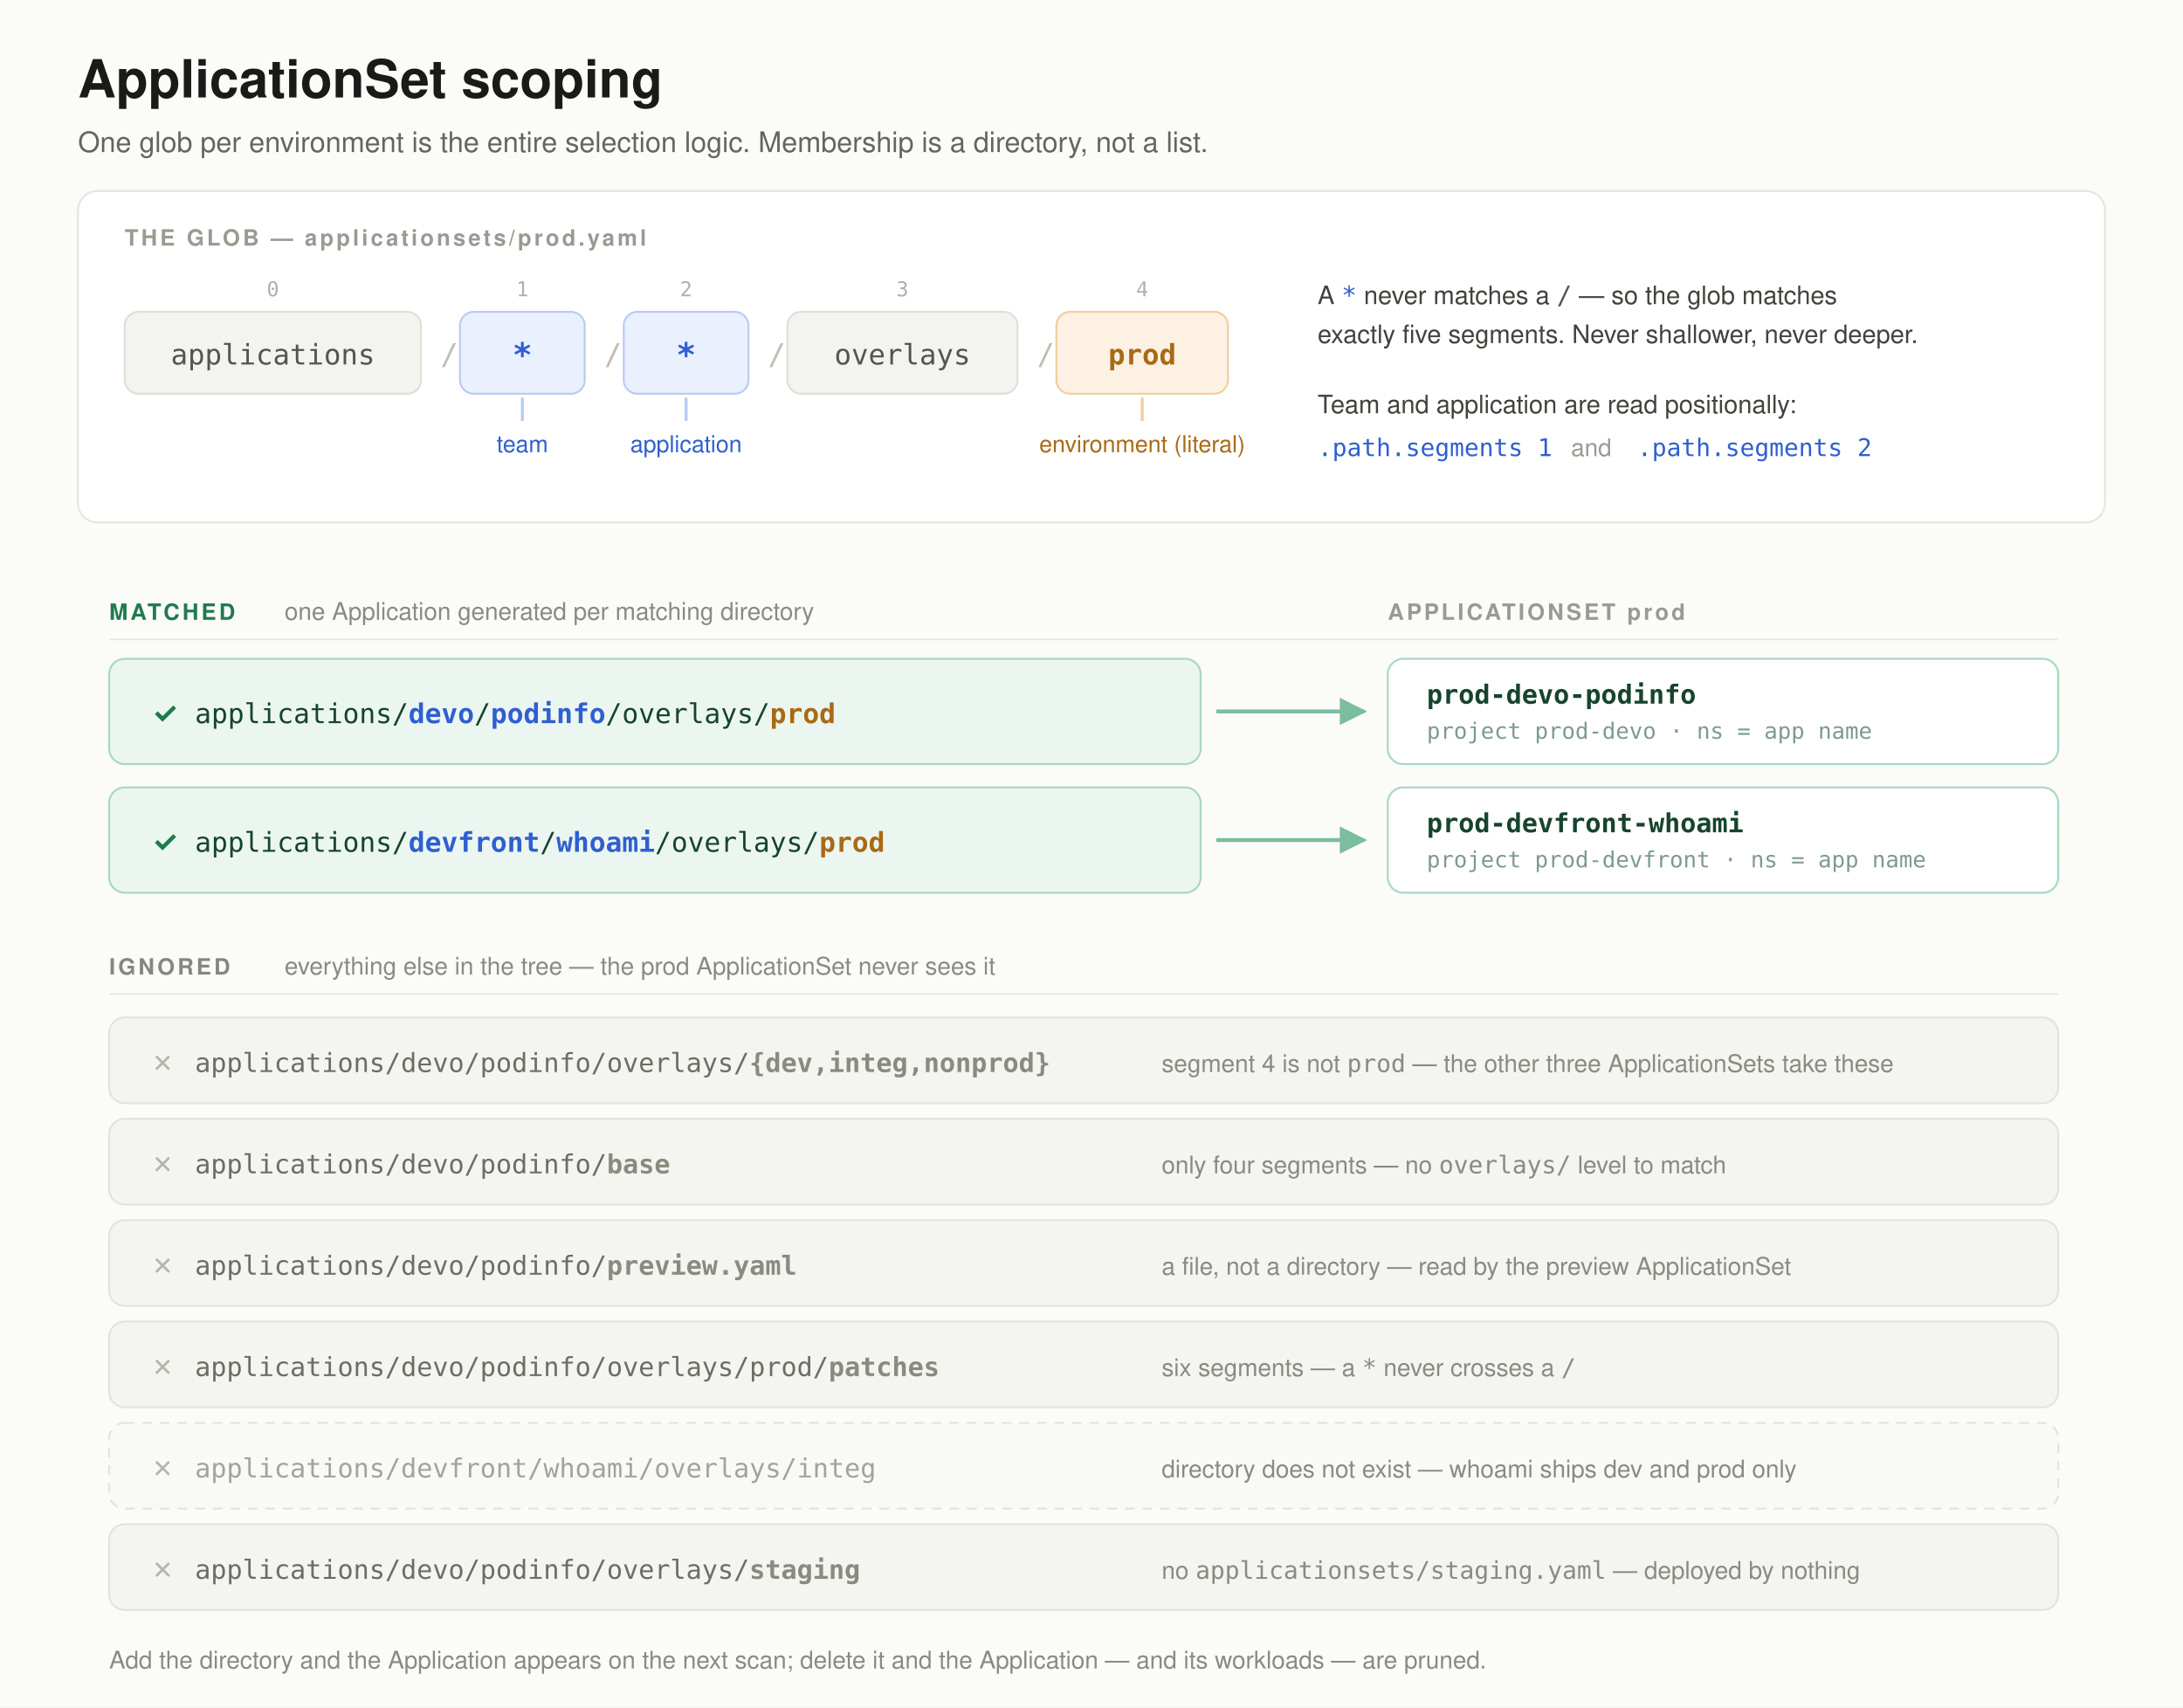
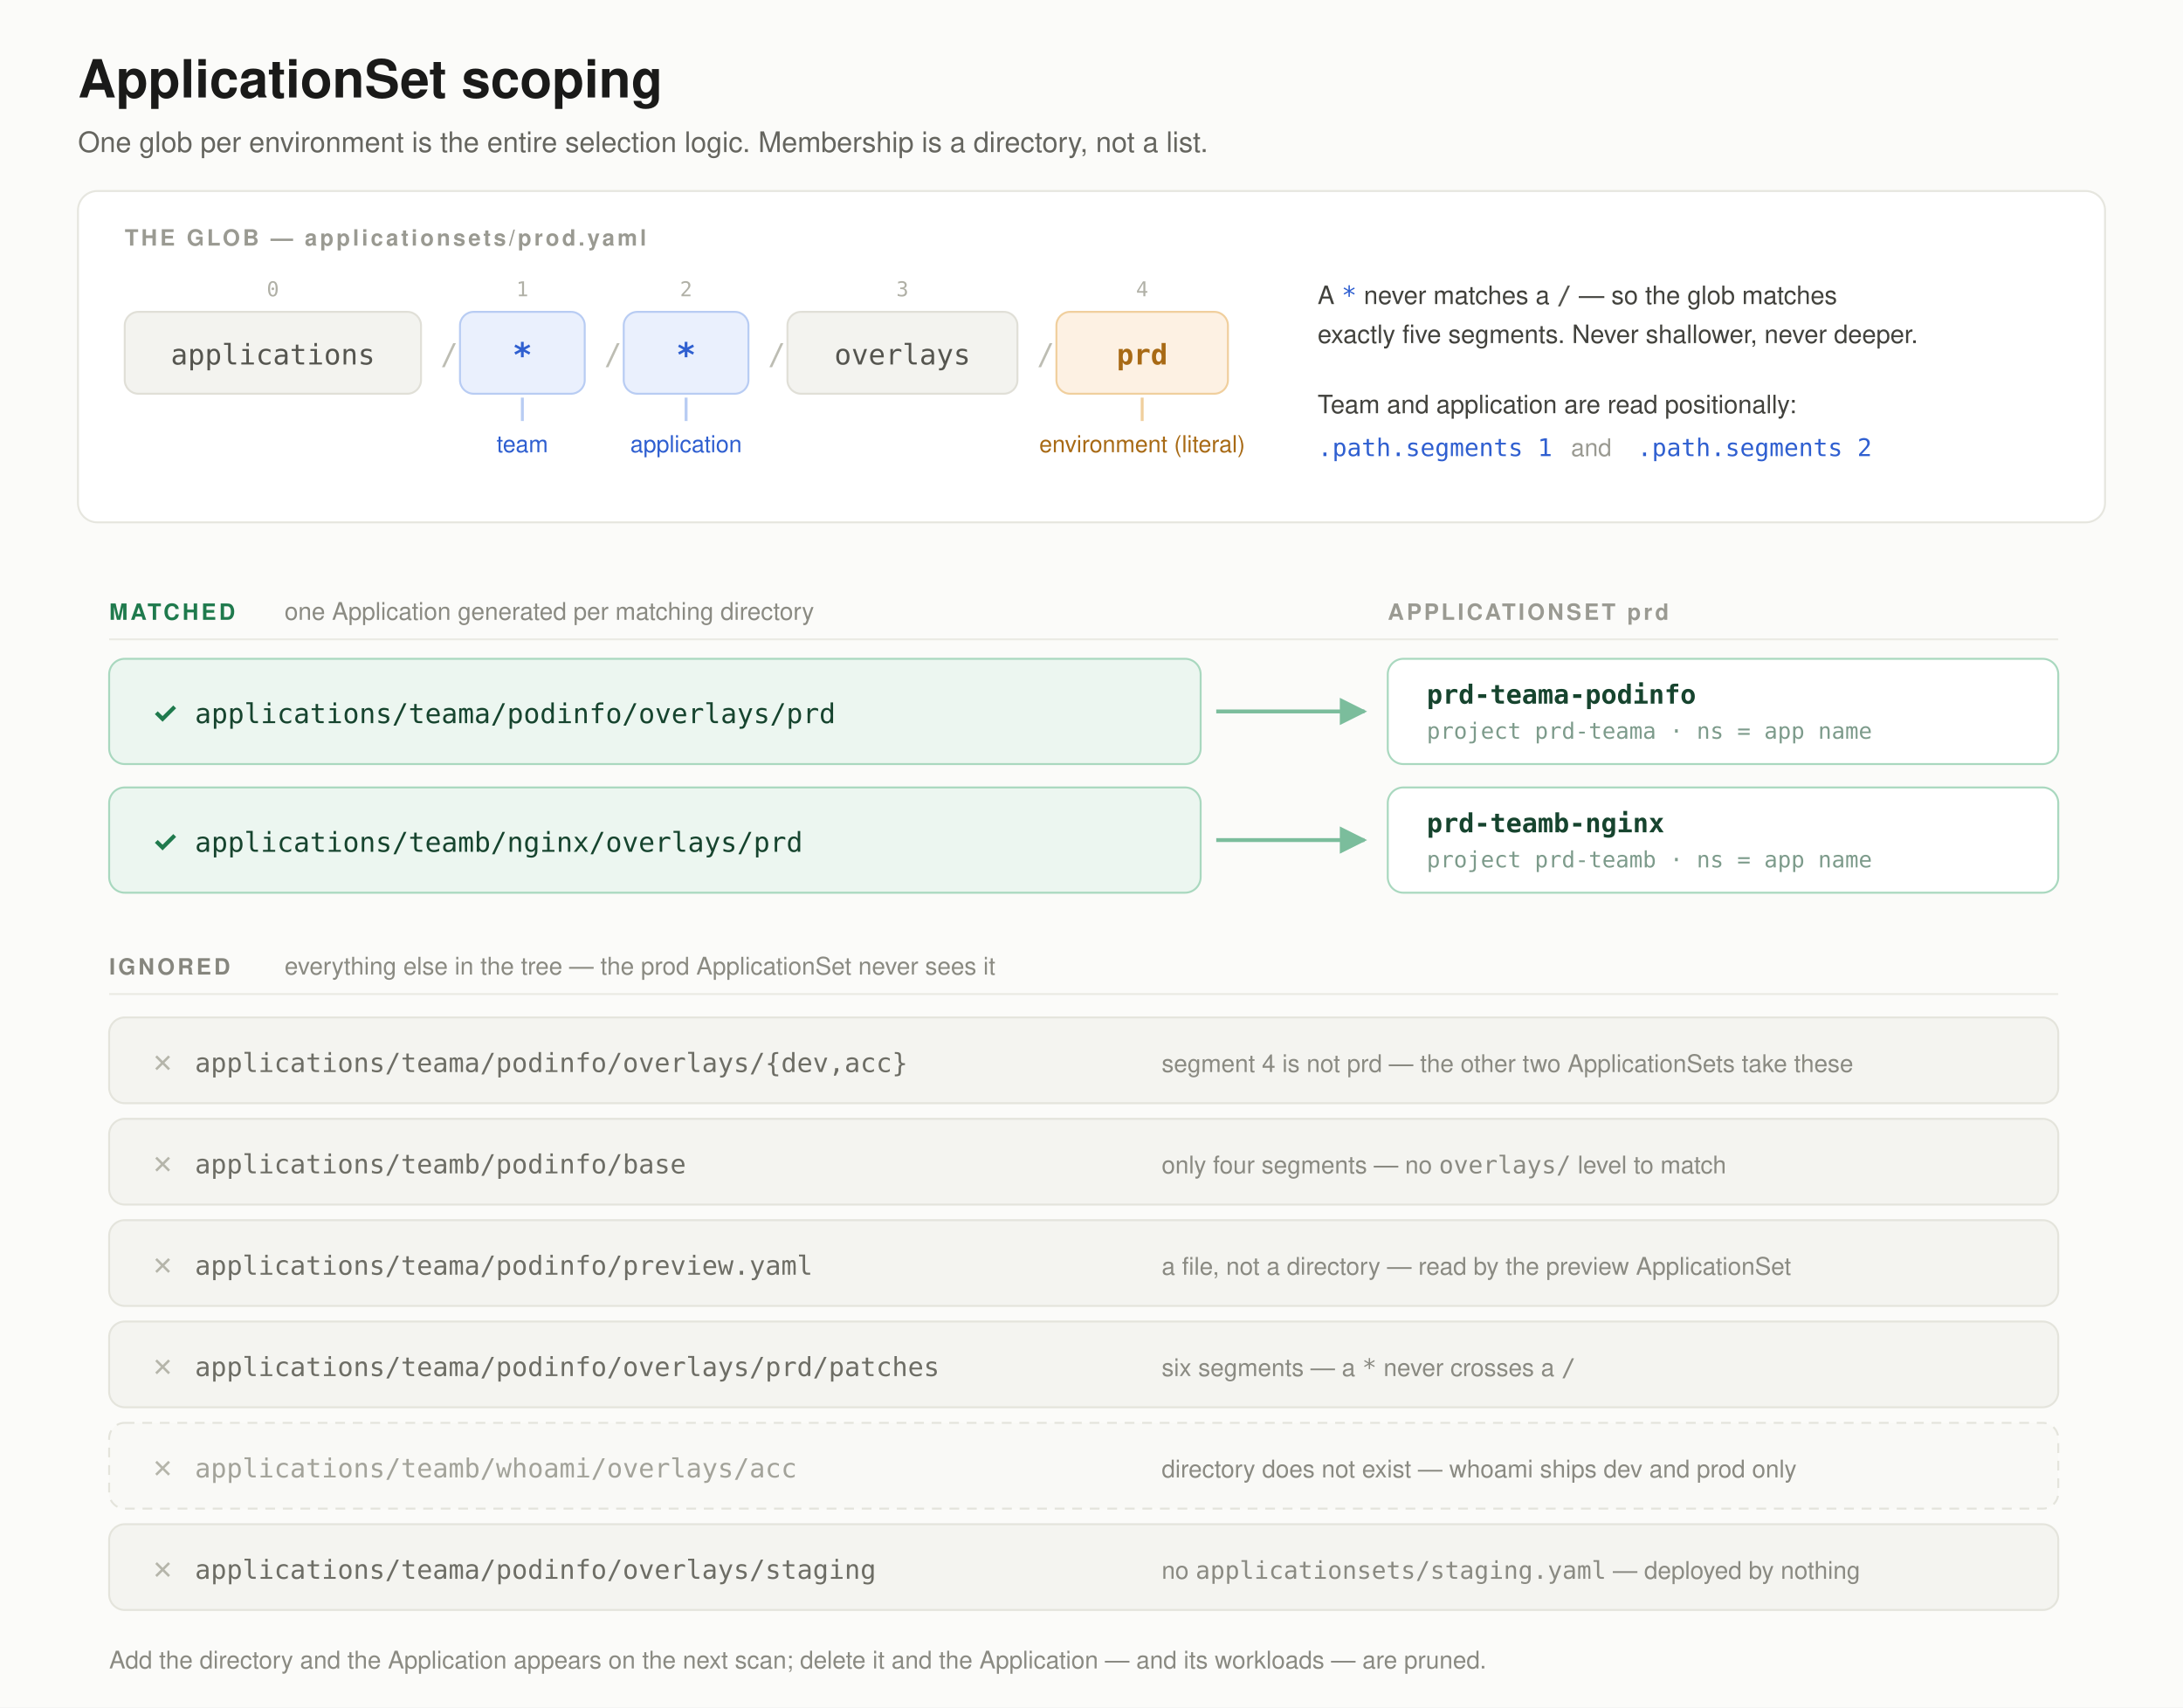
- <svg xmlns="http://www.w3.org/2000/svg" viewBox="0 0 1120 876" width="1120" height="876" role="img" aria-labelledby="t d">
-   <defs>
+ <svg xmlns="http://www.w3.org/2000/svg" viewBox="0 0 1120 876" width="1120" height="876" role="img" aria-labelledby="t d" version="1.1" id="svg60">
+   <defs id="defs1">
    <marker id="arrow" viewBox="0 0 10 10" refX="9" refY="5" markerWidth="7" markerHeight="7" orient="auto-start-reverse">
-       <path d="M 0 0 L 10 5 L 0 10 z" fill="#7bbd9c" />
+       <path d="M 0 0 L 10 5 L 0 10 z" fill="#7bbd9c" id="path1" />
    </marker>
  </defs>
-   <rect x="0" y="0" width="1120" height="876" fill="#fbfbf9" />
-   <text x="40" y="50" font-family="-apple-system, BlinkMacSystemFont, Segoe UI, Helvetica, Arial, sans-serif" font-size="27" font-weight="700" fill="#1a1a19">ApplicationSet scoping</text>
-   <text x="40" y="78" font-family="-apple-system, BlinkMacSystemFont, Segoe UI, Helvetica, Arial, sans-serif" font-size="14.5" fill="#65655f">One glob per environment is the entire selection logic. Membership is a directory, not a list.</text>
-   <rect x="40" y="98" width="1040" height="170" rx="10" fill="#ffffff" stroke="#e6e6df" />
-   <text x="64" y="126" font-family="-apple-system, BlinkMacSystemFont, Segoe UI, Helvetica, Arial, sans-serif" font-size="11.5" font-weight="700" letter-spacing="1.4" fill="#9a9a92">THE GLOB — applicationsets/prod.yaml</text>
-   <text x="140" y="152" text-anchor="middle" font-family="ui-monospace, SFMono-Regular, Menlo, Consolas, monospace" font-size="10.5" fill="#b0b0a6">0</text>
-   <text x="268" y="152" text-anchor="middle" font-family="ui-monospace, SFMono-Regular, Menlo, Consolas, monospace" font-size="10.5" fill="#b0b0a6">1</text>
-   <text x="352" y="152" text-anchor="middle" font-family="ui-monospace, SFMono-Regular, Menlo, Consolas, monospace" font-size="10.5" fill="#b0b0a6">2</text>
-   <text x="463" y="152" text-anchor="middle" font-family="ui-monospace, SFMono-Regular, Menlo, Consolas, monospace" font-size="10.5" fill="#b0b0a6">3</text>
-   <text x="586" y="152" text-anchor="middle" font-family="ui-monospace, SFMono-Regular, Menlo, Consolas, monospace" font-size="10.5" fill="#b0b0a6">4</text>
-   <rect x="64" y="160" width="152" height="42" rx="7" fill="#f3f3ef" stroke="#e0dfd7" />
-   <text x="140" y="187" text-anchor="middle" font-family="ui-monospace, SFMono-Regular, Menlo, Consolas, monospace" font-size="14.5" fill="#55554f">applications</text>
-   <text x="226" y="187" font-family="ui-monospace, SFMono-Regular, Menlo, Consolas, monospace" font-size="15" fill="#bdbdb3">/</text>
-   <rect x="236" y="160" width="64" height="42" rx="7" fill="#eaf0fd" stroke="#b8ccf3" />
-   <text x="268" y="188" text-anchor="middle" font-family="ui-monospace, SFMono-Regular, Menlo, Consolas, monospace" font-size="17" font-weight="700" fill="#2f5fd0">*</text>
-   <text x="310" y="187" font-family="ui-monospace, SFMono-Regular, Menlo, Consolas, monospace" font-size="15" fill="#bdbdb3">/</text>
-   <rect x="320" y="160" width="64" height="42" rx="7" fill="#eaf0fd" stroke="#b8ccf3" />
-   <text x="352" y="188" text-anchor="middle" font-family="ui-monospace, SFMono-Regular, Menlo, Consolas, monospace" font-size="17" font-weight="700" fill="#2f5fd0">*</text>
-   <text x="394" y="187" font-family="ui-monospace, SFMono-Regular, Menlo, Consolas, monospace" font-size="15" fill="#bdbdb3">/</text>
-   <rect x="404" y="160" width="118" height="42" rx="7" fill="#f3f3ef" stroke="#e0dfd7" />
-   <text x="463" y="187" text-anchor="middle" font-family="ui-monospace, SFMono-Regular, Menlo, Consolas, monospace" font-size="14.5" fill="#55554f">overlays</text>
-   <text x="532" y="187" font-family="ui-monospace, SFMono-Regular, Menlo, Consolas, monospace" font-size="15" fill="#bdbdb3">/</text>
-   <rect x="542" y="160" width="88" height="42" rx="7" fill="#fdf1e3" stroke="#f0cf9d" />
-   <text x="586" y="187" text-anchor="middle" font-family="ui-monospace, SFMono-Regular, Menlo, Consolas, monospace" font-size="14.5" font-weight="700" fill="#a86a15">prod</text>
-   <line x1="268" y1="204" x2="268" y2="216" stroke="#b8ccf3" stroke-width="1.5" />
-   <text x="268" y="232" text-anchor="middle" font-family="-apple-system, BlinkMacSystemFont, Segoe UI, Helvetica, Arial, sans-serif" font-size="12" fill="#2f5fd0">team</text>
-   <line x1="352" y1="204" x2="352" y2="216" stroke="#b8ccf3" stroke-width="1.5" />
-   <text x="352" y="232" text-anchor="middle" font-family="-apple-system, BlinkMacSystemFont, Segoe UI, Helvetica, Arial, sans-serif" font-size="12" fill="#2f5fd0">application</text>
-   <line x1="586" y1="204" x2="586" y2="216" stroke="#f0cf9d" stroke-width="1.5" />
-   <text x="586" y="232" text-anchor="middle" font-family="-apple-system, BlinkMacSystemFont, Segoe UI, Helvetica, Arial, sans-serif" font-size="12" fill="#a86a15">environment (literal)</text>
-   <text x="676" y="156" font-family="-apple-system, BlinkMacSystemFont, Segoe UI, Helvetica, Arial, sans-serif" font-size="13" fill="#42423d">A <tspan font-family="ui-monospace, SFMono-Regular, Menlo, Consolas, monospace" fill="#2f5fd0">*</tspan> never matches a <tspan font-family="ui-monospace, SFMono-Regular, Menlo, Consolas, monospace" fill="#55554f">/</tspan> — so the glob matches</text>
-   <text x="676" y="176" font-family="-apple-system, BlinkMacSystemFont, Segoe UI, Helvetica, Arial, sans-serif" font-size="13" fill="#42423d">exactly five segments. Never shallower, never deeper.</text>
-   <text x="676" y="212" font-family="-apple-system, BlinkMacSystemFont, Segoe UI, Helvetica, Arial, sans-serif" font-size="13" fill="#42423d">Team and application are read positionally:</text>
-   <text x="676" y="234" font-family="ui-monospace, SFMono-Regular, Menlo, Consolas, monospace" font-size="12.5" fill="#2f5fd0">.path.segments 1</text>
-   <text x="806" y="234" font-family="-apple-system, BlinkMacSystemFont, Segoe UI, Helvetica, Arial, sans-serif" font-size="12.5" fill="#9a9a92">and</text>
-   <text x="840" y="234" font-family="ui-monospace, SFMono-Regular, Menlo, Consolas, monospace" font-size="12.5" fill="#2f5fd0">.path.segments 2</text>
-   <text x="56" y="318" font-family="-apple-system, BlinkMacSystemFont, Segoe UI, Helvetica, Arial, sans-serif" font-size="11.5" font-weight="700" letter-spacing="1.4" fill="#1f7a4d">MATCHED</text>
-   <text x="146" y="318" font-family="-apple-system, BlinkMacSystemFont, Segoe UI, Helvetica, Arial, sans-serif" font-size="12.5" fill="#8a8a82">one Application generated per matching directory</text>
-   <text x="712" y="318" font-family="-apple-system, BlinkMacSystemFont, Segoe UI, Helvetica, Arial, sans-serif" font-size="11.5" font-weight="700" letter-spacing="1.4" fill="#9a9a92">APPLICATIONSET  prod</text>
-   <line x1="56" y1="328" x2="1056" y2="328" stroke="#ebebe4" />
-   <rect x="56" y="338" width="560" height="54" rx="8" fill="#ecf6f0" stroke="#a9d8bf" />
-   <text x="78" y="371" font-family="-apple-system, BlinkMacSystemFont, Segoe UI, Helvetica, Arial, sans-serif" font-size="15" font-weight="700" fill="#1f7a4d">✓</text>
-   <text x="100" y="371" font-family="ui-monospace, SFMono-Regular, Menlo, Consolas, monospace" font-size="14" fill="#16442e">applications/<tspan fill="#2f5fd0" font-weight="700">devo</tspan>/<tspan fill="#2f5fd0" font-weight="700">podinfo</tspan>/overlays/<tspan fill="#a86a15" font-weight="700">prod</tspan>
+   <rect x="0" y="0" width="1120" height="876" fill="#fbfbf9" id="rect1" />
+   <text x="40" y="50" font-family="-apple-system, BlinkMacSystemFont, Segoe UI, Helvetica, Arial, sans-serif" font-size="27" font-weight="700" fill="#1a1a19" id="text1">ApplicationSet scoping</text>
+   <text x="40" y="78" font-family="-apple-system, BlinkMacSystemFont, Segoe UI, Helvetica, Arial, sans-serif" font-size="14.5" fill="#65655f" id="text2">One glob per environment is the entire selection logic. Membership is a directory, not a list.</text>
+   <rect x="40" y="98" width="1040" height="170" rx="10" fill="#ffffff" stroke="#e6e6df" id="rect2" />
+   <text x="64" y="126" font-family="-apple-system, BlinkMacSystemFont, Segoe UI, Helvetica, Arial, sans-serif" font-size="11.5" font-weight="700" letter-spacing="1.4" fill="#9a9a92" id="text3">THE GLOB — applicationsets/prod.yaml</text>
+   <text x="140" y="152" text-anchor="middle" font-family="ui-monospace, SFMono-Regular, Menlo, Consolas, monospace" font-size="10.5" fill="#b0b0a6" id="text4">0</text>
+   <text x="268" y="152" text-anchor="middle" font-family="ui-monospace, SFMono-Regular, Menlo, Consolas, monospace" font-size="10.5" fill="#b0b0a6" id="text5">1</text>
+   <text x="352" y="152" text-anchor="middle" font-family="ui-monospace, SFMono-Regular, Menlo, Consolas, monospace" font-size="10.5" fill="#b0b0a6" id="text6">2</text>
+   <text x="463" y="152" text-anchor="middle" font-family="ui-monospace, SFMono-Regular, Menlo, Consolas, monospace" font-size="10.5" fill="#b0b0a6" id="text7">3</text>
+   <text x="586" y="152" text-anchor="middle" font-family="ui-monospace, SFMono-Regular, Menlo, Consolas, monospace" font-size="10.5" fill="#b0b0a6" id="text8">4</text>
+   <rect x="64" y="160" width="152" height="42" rx="7" fill="#f3f3ef" stroke="#e0dfd7" id="rect8" />
+   <text x="140" y="187" text-anchor="middle" font-family="ui-monospace, SFMono-Regular, Menlo, Consolas, monospace" font-size="14.5" fill="#55554f" id="text9">applications</text>
+   <text x="226" y="187" font-family="ui-monospace, SFMono-Regular, Menlo, Consolas, monospace" font-size="15" fill="#bdbdb3" id="text10">/</text>
+   <rect x="236" y="160" width="64" height="42" rx="7" fill="#eaf0fd" stroke="#b8ccf3" id="rect10" />
+   <text x="268" y="188" text-anchor="middle" font-family="ui-monospace, SFMono-Regular, Menlo, Consolas, monospace" font-size="17" font-weight="700" fill="#2f5fd0" id="text11">*</text>
+   <text x="310" y="187" font-family="ui-monospace, SFMono-Regular, Menlo, Consolas, monospace" font-size="15" fill="#bdbdb3" id="text12">/</text>
+   <rect x="320" y="160" width="64" height="42" rx="7" fill="#eaf0fd" stroke="#b8ccf3" id="rect12" />
+   <text x="352" y="188" text-anchor="middle" font-family="ui-monospace, SFMono-Regular, Menlo, Consolas, monospace" font-size="17" font-weight="700" fill="#2f5fd0" id="text13">*</text>
+   <text x="394" y="187" font-family="ui-monospace, SFMono-Regular, Menlo, Consolas, monospace" font-size="15" fill="#bdbdb3" id="text14">/</text>
+   <rect x="404" y="160" width="118" height="42" rx="7" fill="#f3f3ef" stroke="#e0dfd7" id="rect14" />
+   <text x="463" y="187" text-anchor="middle" font-family="ui-monospace, SFMono-Regular, Menlo, Consolas, monospace" font-size="14.5" fill="#55554f" id="text15">overlays</text>
+   <text x="532" y="187" font-family="ui-monospace, SFMono-Regular, Menlo, Consolas, monospace" font-size="15" fill="#bdbdb3" id="text16">/</text>
+   <rect x="542" y="160" width="88" height="42" rx="7" fill="#fdf1e3" stroke="#f0cf9d" id="rect16" />
+   <text x="586" y="187" text-anchor="middle" font-family="ui-monospace, SFMono-Regular, Menlo, Consolas, monospace" font-size="14.5px" font-weight="700" fill="#a86a15" id="text17">prd</text>
+   <line x1="268" y1="204" x2="268" y2="216" stroke="#b8ccf3" stroke-width="1.5" id="line17" />
+   <text x="268" y="232" text-anchor="middle" font-family="-apple-system, BlinkMacSystemFont, Segoe UI, Helvetica, Arial, sans-serif" font-size="12" fill="#2f5fd0" id="text18">team</text>
+   <line x1="352" y1="204" x2="352" y2="216" stroke="#b8ccf3" stroke-width="1.5" id="line18" />
+   <text x="352" y="232" text-anchor="middle" font-family="-apple-system, BlinkMacSystemFont, Segoe UI, Helvetica, Arial, sans-serif" font-size="12" fill="#2f5fd0" id="text19">application</text>
+   <line x1="586" y1="204" x2="586" y2="216" stroke="#f0cf9d" stroke-width="1.5" id="line19" />
+   <text x="586" y="232" text-anchor="middle" font-family="-apple-system, BlinkMacSystemFont, Segoe UI, Helvetica, Arial, sans-serif" font-size="12" fill="#a86a15" id="text20">environment (literal)</text>
+   <text x="676" y="156" font-family="-apple-system, BlinkMacSystemFont, Segoe UI, Helvetica, Arial, sans-serif" font-size="13" fill="#42423d" id="text21">A <tspan font-family="ui-monospace, SFMono-Regular, Menlo, Consolas, monospace" fill="#2f5fd0" id="tspan20">*</tspan> never matches a <tspan font-family="ui-monospace, SFMono-Regular, Menlo, Consolas, monospace" fill="#55554f" id="tspan21">/</tspan> — so the glob matches</text>
+   <text x="676" y="176" font-family="-apple-system, BlinkMacSystemFont, Segoe UI, Helvetica, Arial, sans-serif" font-size="13" fill="#42423d" id="text22">exactly five segments. Never shallower, never deeper.</text>
+   <text x="676" y="212" font-family="-apple-system, BlinkMacSystemFont, Segoe UI, Helvetica, Arial, sans-serif" font-size="13" fill="#42423d" id="text23">Team and application are read positionally:</text>
+   <text x="676" y="234" font-family="ui-monospace, SFMono-Regular, Menlo, Consolas, monospace" font-size="12.5" fill="#2f5fd0" id="text24">.path.segments 1</text>
+   <text x="806" y="234" font-family="-apple-system, BlinkMacSystemFont, Segoe UI, Helvetica, Arial, sans-serif" font-size="12.5" fill="#9a9a92" id="text25">and</text>
+   <text x="840" y="234" font-family="ui-monospace, SFMono-Regular, Menlo, Consolas, monospace" font-size="12.5" fill="#2f5fd0" id="text26">.path.segments 2</text>
+   <text x="56" y="318" font-family="-apple-system, BlinkMacSystemFont, Segoe UI, Helvetica, Arial, sans-serif" font-size="11.5" font-weight="700" letter-spacing="1.4" fill="#1f7a4d" id="text27">MATCHED</text>
+   <text x="146" y="318" font-family="-apple-system, BlinkMacSystemFont, Segoe UI, Helvetica, Arial, sans-serif" font-size="12.5" fill="#8a8a82" id="text28">one Application generated per matching directory</text>
+   <text x="712" y="318" font-family="'-apple-system', BlinkMacSystemFont, 'Segoe UI', Helvetica, Arial, sans-serif" font-size="11.5px" font-weight="700" letter-spacing="1.4" fill="#9a9a92" id="text29">APPLICATIONSET prd</text>
+   <line x1="56" y1="328" x2="1056" y2="328" stroke="#ebebe4" id="line29" />
+   <rect x="56" y="338" width="560" height="54" rx="8" fill="#ecf6f0" stroke="#a9d8bf" id="rect29" />
+   <text x="78" y="371" font-family="-apple-system, BlinkMacSystemFont, Segoe UI, Helvetica, Arial, sans-serif" font-size="15" font-weight="700" fill="#1f7a4d" id="text30">✓</text>
+   <text x="100" y="371" font-family="ui-monospace, SFMono-Regular, Menlo, Consolas, monospace" font-size="14px" fill="#16442e" id="text32">applications/teama/podinfo/overlays/prd</text>
+   <line x1="624" y1="365" x2="700" y2="365" stroke="#7bbd9c" stroke-width="2" marker-end="url(#arrow)" id="line32" />
+   <rect x="712" y="338" width="344" height="54" rx="8" fill="#ffffff" stroke="#a9d8bf" id="rect32" />
+   <text x="732" y="361" font-family="ui-monospace, SFMono-Regular, Menlo, Consolas, monospace" font-size="13.5px" font-weight="700" fill="#16442e" id="text33">prd-teama-podinfo</text>
+   <text x="732" y="379" font-family="ui-monospace, SFMono-Regular, Menlo, Consolas, monospace" font-size="11.5px" fill="#7d9b8b" id="text34">project prd-teama · ns = app name</text>
+   <rect x="56" y="404" width="560" height="54" rx="8" fill="#ecf6f0" stroke="#a9d8bf" id="rect34" />
+   <text x="78" y="437" font-family="-apple-system, BlinkMacSystemFont, Segoe UI, Helvetica, Arial, sans-serif" font-size="15" font-weight="700" fill="#1f7a4d" id="text35">✓</text>
+   <text x="100" y="437" font-family="ui-monospace, SFMono-Regular, Menlo, Consolas, monospace" font-size="14px" fill="#16442e" id="text37">applications/teamb/nginx/overlays/prd</text>
+   <line x1="624" y1="431" x2="700" y2="431" stroke="#7bbd9c" stroke-width="2" marker-end="url(#arrow)" id="line37" />
+   <rect x="712" y="404" width="344" height="54" rx="8" fill="#ffffff" stroke="#a9d8bf" id="rect37" />
+   <text x="732" y="427" font-family="ui-monospace, SFMono-Regular, Menlo, Consolas, monospace" font-size="13.5px" font-weight="700" fill="#16442e" id="text38">prd-teamb-nginx</text>
+   <text x="732" y="445" font-family="ui-monospace, SFMono-Regular, Menlo, Consolas, monospace" font-size="11.5px" fill="#7d9b8b" id="text39">project prd-teamb · ns = app name</text>
+   <text x="56" y="500" font-family="-apple-system, BlinkMacSystemFont, Segoe UI, Helvetica, Arial, sans-serif" font-size="11.5" font-weight="700" letter-spacing="1.4" fill="#86867e" id="text40">IGNORED</text>
+   <text x="146" y="500" font-family="-apple-system, BlinkMacSystemFont, Segoe UI, Helvetica, Arial, sans-serif" font-size="12.5" fill="#8a8a82" id="text41">everything else in the tree — the prod ApplicationSet never sees it</text>
+   <line x1="56" y1="510" x2="1056" y2="510" stroke="#ebebe4" id="line41" />
+   <rect x="56" y="522" width="1000" height="44" rx="8" fill="#f4f4f0" stroke="#e4e4dc" id="rect41" />
+   <text x="78" y="550" font-family="-apple-system, BlinkMacSystemFont, Segoe UI, Helvetica, Arial, sans-serif" font-size="13" fill="#b5b5aa" id="text42">✕</text>
+   <text x="100" y="550" font-family="ui-monospace, SFMono-Regular, Menlo, Consolas, monospace" font-size="13.5px" fill="#6d6d65" id="text43">applications/teama/podinfo/overlays/{dev,acc}</text>
+   <text x="596" y="550" font-family="'-apple-system', BlinkMacSystemFont, 'Segoe UI', Helvetica, Arial, sans-serif" font-size="12.5px" fill="#8a8a82" id="text44">segment 4 is not prd — the other two ApplicationSets take these</text>
+   <rect x="56" y="574" width="1000" height="44" rx="8" fill="#f4f4f0" stroke="#e4e4dc" id="rect44" />
+   <text x="78" y="602" font-family="-apple-system, BlinkMacSystemFont, Segoe UI, Helvetica, Arial, sans-serif" font-size="13" fill="#b5b5aa" id="text45">✕</text>
+   <text x="100" y="602" font-family="ui-monospace, SFMono-Regular, Menlo, Consolas, monospace" font-size="13.5px" fill="#6d6d65" id="text46">applications/teamb/podinfo/base</text>
+   <text x="596" y="602" font-family="-apple-system, BlinkMacSystemFont, Segoe UI, Helvetica, Arial, sans-serif" font-size="12.5" fill="#8a8a82" id="text47">only four segments — no <tspan font-family="ui-monospace, SFMono-Regular, Menlo, Consolas, monospace" id="tspan46">overlays/</tspan> level to match</text>
+   <rect x="56" y="626" width="1000" height="44" rx="8" fill="#f4f4f0" stroke="#e4e4dc" id="rect47" />
+   <text x="78" y="654" font-family="-apple-system, BlinkMacSystemFont, Segoe UI, Helvetica, Arial, sans-serif" font-size="13" fill="#b5b5aa" id="text48">✕</text>
+   <text x="100" y="654" font-family="ui-monospace, SFMono-Regular, Menlo, Consolas, monospace" font-size="13.5px" fill="#6d6d65" id="text49">applications/teama/podinfo/preview.yaml</text>
+   <text x="596" y="654" font-family="-apple-system, BlinkMacSystemFont, Segoe UI, Helvetica, Arial, sans-serif" font-size="12.5" fill="#8a8a82" id="text50">a file, not a directory — read by the preview ApplicationSet</text>
+   <rect x="56" y="678" width="1000" height="44" rx="8" fill="#f4f4f0" stroke="#e4e4dc" id="rect50" />
+   <text x="78" y="706" font-family="-apple-system, BlinkMacSystemFont, Segoe UI, Helvetica, Arial, sans-serif" font-size="13" fill="#b5b5aa" id="text51">✕</text>
+   <text x="100" y="706" font-family="ui-monospace, SFMono-Regular, Menlo, Consolas, monospace" font-size="13.5px" fill="#6d6d65" id="text52">applications/teama/podinfo/overlays/prd/patches</text>
+   <text x="596" y="706" font-family="-apple-system, BlinkMacSystemFont, Segoe UI, Helvetica, Arial, sans-serif" font-size="12.5" fill="#8a8a82" id="text53">six segments — a <tspan font-family="ui-monospace, SFMono-Regular, Menlo, Consolas, monospace" id="tspan52">*</tspan> never crosses a <tspan font-family="ui-monospace, SFMono-Regular, Menlo, Consolas, monospace" id="tspan53">/</tspan>
  </text>
-   <line x1="624" y1="365" x2="700" y2="365" stroke="#7bbd9c" stroke-width="2" marker-end="url(#arrow)" />
-   <rect x="712" y="338" width="344" height="54" rx="8" fill="#ffffff" stroke="#a9d8bf" />
-   <text x="732" y="361" font-family="ui-monospace, SFMono-Regular, Menlo, Consolas, monospace" font-size="13.5" font-weight="700" fill="#16442e">prod-devo-podinfo</text>
-   <text x="732" y="379" font-family="ui-monospace, SFMono-Regular, Menlo, Consolas, monospace" font-size="11.5" fill="#7d9b8b">project prod-devo · ns = app name</text>
-   <rect x="56" y="404" width="560" height="54" rx="8" fill="#ecf6f0" stroke="#a9d8bf" />
-   <text x="78" y="437" font-family="-apple-system, BlinkMacSystemFont, Segoe UI, Helvetica, Arial, sans-serif" font-size="15" font-weight="700" fill="#1f7a4d">✓</text>
-   <text x="100" y="437" font-family="ui-monospace, SFMono-Regular, Menlo, Consolas, monospace" font-size="14" fill="#16442e">applications/<tspan fill="#2f5fd0" font-weight="700">devfront</tspan>/<tspan fill="#2f5fd0" font-weight="700">whoami</tspan>/overlays/<tspan fill="#a86a15" font-weight="700">prod</tspan>
-   </text>
-   <line x1="624" y1="431" x2="700" y2="431" stroke="#7bbd9c" stroke-width="2" marker-end="url(#arrow)" />
-   <rect x="712" y="404" width="344" height="54" rx="8" fill="#ffffff" stroke="#a9d8bf" />
-   <text x="732" y="427" font-family="ui-monospace, SFMono-Regular, Menlo, Consolas, monospace" font-size="13.5" font-weight="700" fill="#16442e">prod-devfront-whoami</text>
-   <text x="732" y="445" font-family="ui-monospace, SFMono-Regular, Menlo, Consolas, monospace" font-size="11.5" fill="#7d9b8b">project prod-devfront · ns = app name</text>
-   <text x="56" y="500" font-family="-apple-system, BlinkMacSystemFont, Segoe UI, Helvetica, Arial, sans-serif" font-size="11.5" font-weight="700" letter-spacing="1.4" fill="#86867e">IGNORED</text>
-   <text x="146" y="500" font-family="-apple-system, BlinkMacSystemFont, Segoe UI, Helvetica, Arial, sans-serif" font-size="12.5" fill="#8a8a82">everything else in the tree — the prod ApplicationSet never sees it</text>
-   <line x1="56" y1="510" x2="1056" y2="510" stroke="#ebebe4" />
-   <rect x="56" y="522" width="1000" height="44" rx="8" fill="#f4f4f0" stroke="#e4e4dc" />
-   <text x="78" y="550" font-family="-apple-system, BlinkMacSystemFont, Segoe UI, Helvetica, Arial, sans-serif" font-size="13" fill="#b5b5aa">✕</text>
-   <text x="100" y="550" font-family="ui-monospace, SFMono-Regular, Menlo, Consolas, monospace" font-size="13.5" fill="#6d6d65">applications/devo/podinfo/overlays/<tspan font-weight="700" fill="#8a8a80">{dev,integ,nonprod}</tspan>
-   </text>
-   <text x="596" y="550" font-family="-apple-system, BlinkMacSystemFont, Segoe UI, Helvetica, Arial, sans-serif" font-size="12.5" fill="#8a8a82">segment 4 is not <tspan font-family="ui-monospace, SFMono-Regular, Menlo, Consolas, monospace">prod</tspan> — the other three ApplicationSets take these</text>
-   <rect x="56" y="574" width="1000" height="44" rx="8" fill="#f4f4f0" stroke="#e4e4dc" />
-   <text x="78" y="602" font-family="-apple-system, BlinkMacSystemFont, Segoe UI, Helvetica, Arial, sans-serif" font-size="13" fill="#b5b5aa">✕</text>
-   <text x="100" y="602" font-family="ui-monospace, SFMono-Regular, Menlo, Consolas, monospace" font-size="13.5" fill="#6d6d65">applications/devo/podinfo/<tspan font-weight="700" fill="#8a8a80">base</tspan>
-   </text>
-   <text x="596" y="602" font-family="-apple-system, BlinkMacSystemFont, Segoe UI, Helvetica, Arial, sans-serif" font-size="12.5" fill="#8a8a82">only four segments — no <tspan font-family="ui-monospace, SFMono-Regular, Menlo, Consolas, monospace">overlays/</tspan> level to match</text>
-   <rect x="56" y="626" width="1000" height="44" rx="8" fill="#f4f4f0" stroke="#e4e4dc" />
-   <text x="78" y="654" font-family="-apple-system, BlinkMacSystemFont, Segoe UI, Helvetica, Arial, sans-serif" font-size="13" fill="#b5b5aa">✕</text>
-   <text x="100" y="654" font-family="ui-monospace, SFMono-Regular, Menlo, Consolas, monospace" font-size="13.5" fill="#6d6d65">applications/devo/podinfo/<tspan font-weight="700" fill="#8a8a80">preview.yaml</tspan>
-   </text>
-   <text x="596" y="654" font-family="-apple-system, BlinkMacSystemFont, Segoe UI, Helvetica, Arial, sans-serif" font-size="12.5" fill="#8a8a82">a file, not a directory — read by the preview ApplicationSet</text>
-   <rect x="56" y="678" width="1000" height="44" rx="8" fill="#f4f4f0" stroke="#e4e4dc" />
-   <text x="78" y="706" font-family="-apple-system, BlinkMacSystemFont, Segoe UI, Helvetica, Arial, sans-serif" font-size="13" fill="#b5b5aa">✕</text>
-   <text x="100" y="706" font-family="ui-monospace, SFMono-Regular, Menlo, Consolas, monospace" font-size="13.5" fill="#6d6d65">applications/devo/podinfo/overlays/prod/<tspan font-weight="700" fill="#8a8a80">patches</tspan>
-   </text>
-   <text x="596" y="706" font-family="-apple-system, BlinkMacSystemFont, Segoe UI, Helvetica, Arial, sans-serif" font-size="12.5" fill="#8a8a82">six segments — a <tspan font-family="ui-monospace, SFMono-Regular, Menlo, Consolas, monospace">*</tspan> never crosses a <tspan font-family="ui-monospace, SFMono-Regular, Menlo, Consolas, monospace">/</tspan>
-   </text>
-   <rect x="56" y="730" width="1000" height="44" rx="8" fill="#f9f9f6" stroke="#e4e4dc" stroke-dasharray="5 4" />
-   <text x="78" y="758" font-family="-apple-system, BlinkMacSystemFont, Segoe UI, Helvetica, Arial, sans-serif" font-size="13" fill="#b5b5aa">✕</text>
-   <text x="100" y="758" font-family="ui-monospace, SFMono-Regular, Menlo, Consolas, monospace" font-size="13.5" fill="#a3a39a">applications/devfront/whoami/overlays/integ</text>
-   <text x="596" y="758" font-family="-apple-system, BlinkMacSystemFont, Segoe UI, Helvetica, Arial, sans-serif" font-size="12.5" fill="#8a8a82">directory does not exist — whoami ships dev and prod only</text>
-   <rect x="56" y="782" width="1000" height="44" rx="8" fill="#f4f4f0" stroke="#e4e4dc" />
-   <text x="78" y="810" font-family="-apple-system, BlinkMacSystemFont, Segoe UI, Helvetica, Arial, sans-serif" font-size="13" fill="#b5b5aa">✕</text>
-   <text x="100" y="810" font-family="ui-monospace, SFMono-Regular, Menlo, Consolas, monospace" font-size="13.5" fill="#6d6d65">applications/devo/podinfo/overlays/<tspan font-weight="700" fill="#8a8a80">staging</tspan>
-   </text>
-   <text x="596" y="810" font-family="-apple-system, BlinkMacSystemFont, Segoe UI, Helvetica, Arial, sans-serif" font-size="12.5" fill="#8a8a82">no <tspan font-family="ui-monospace, SFMono-Regular, Menlo, Consolas, monospace">applicationsets/staging.yaml</tspan> — deployed by nothing</text>
-   <text x="56" y="856" font-family="-apple-system, BlinkMacSystemFont, Segoe UI, Helvetica, Arial, sans-serif" font-size="12.5" fill="#8a8a82">Add the directory and the Application appears on the next scan; delete it and the Application — and its workloads — are pruned.</text>
+   <rect x="56" y="730" width="1000" height="44" rx="8" fill="#f9f9f6" stroke="#e4e4dc" stroke-dasharray="5 4" id="rect53" />
+   <text x="78" y="758" font-family="-apple-system, BlinkMacSystemFont, Segoe UI, Helvetica, Arial, sans-serif" font-size="13" fill="#b5b5aa" id="text54">✕</text>
+   <text x="100" y="758" font-family="ui-monospace, SFMono-Regular, Menlo, Consolas, monospace" font-size="13.5px" fill="#a3a39a" id="text55">applications/teamb/whoami/overlays/acc</text>
+   <text x="596" y="758" font-family="-apple-system, BlinkMacSystemFont, Segoe UI, Helvetica, Arial, sans-serif" font-size="12.5" fill="#8a8a82" id="text56">directory does not exist — whoami ships dev and prod only</text>
+   <rect x="56" y="782" width="1000" height="44" rx="8" fill="#f4f4f0" stroke="#e4e4dc" id="rect56" />
+   <text x="78" y="810" font-family="-apple-system, BlinkMacSystemFont, Segoe UI, Helvetica, Arial, sans-serif" font-size="13" fill="#b5b5aa" id="text57">✕</text>
+   <text x="100" y="810" font-family="ui-monospace, SFMono-Regular, Menlo, Consolas, monospace" font-size="13.5px" fill="#6d6d65" id="text58">applications/teama/podinfo/overlays/staging</text>
+   <text x="596" y="810" font-family="-apple-system, BlinkMacSystemFont, Segoe UI, Helvetica, Arial, sans-serif" font-size="12.5" fill="#8a8a82" id="text59">no <tspan font-family="ui-monospace, SFMono-Regular, Menlo, Consolas, monospace" id="tspan58">applicationsets/staging.yaml</tspan> — deployed by nothing</text>
+   <text x="56" y="856" font-family="-apple-system, BlinkMacSystemFont, Segoe UI, Helvetica, Arial, sans-serif" font-size="12.5" fill="#8a8a82" id="text60">Add the directory and the Application appears on the next scan; delete it and the Application — and its workloads — are pruned.</text>
</svg>
